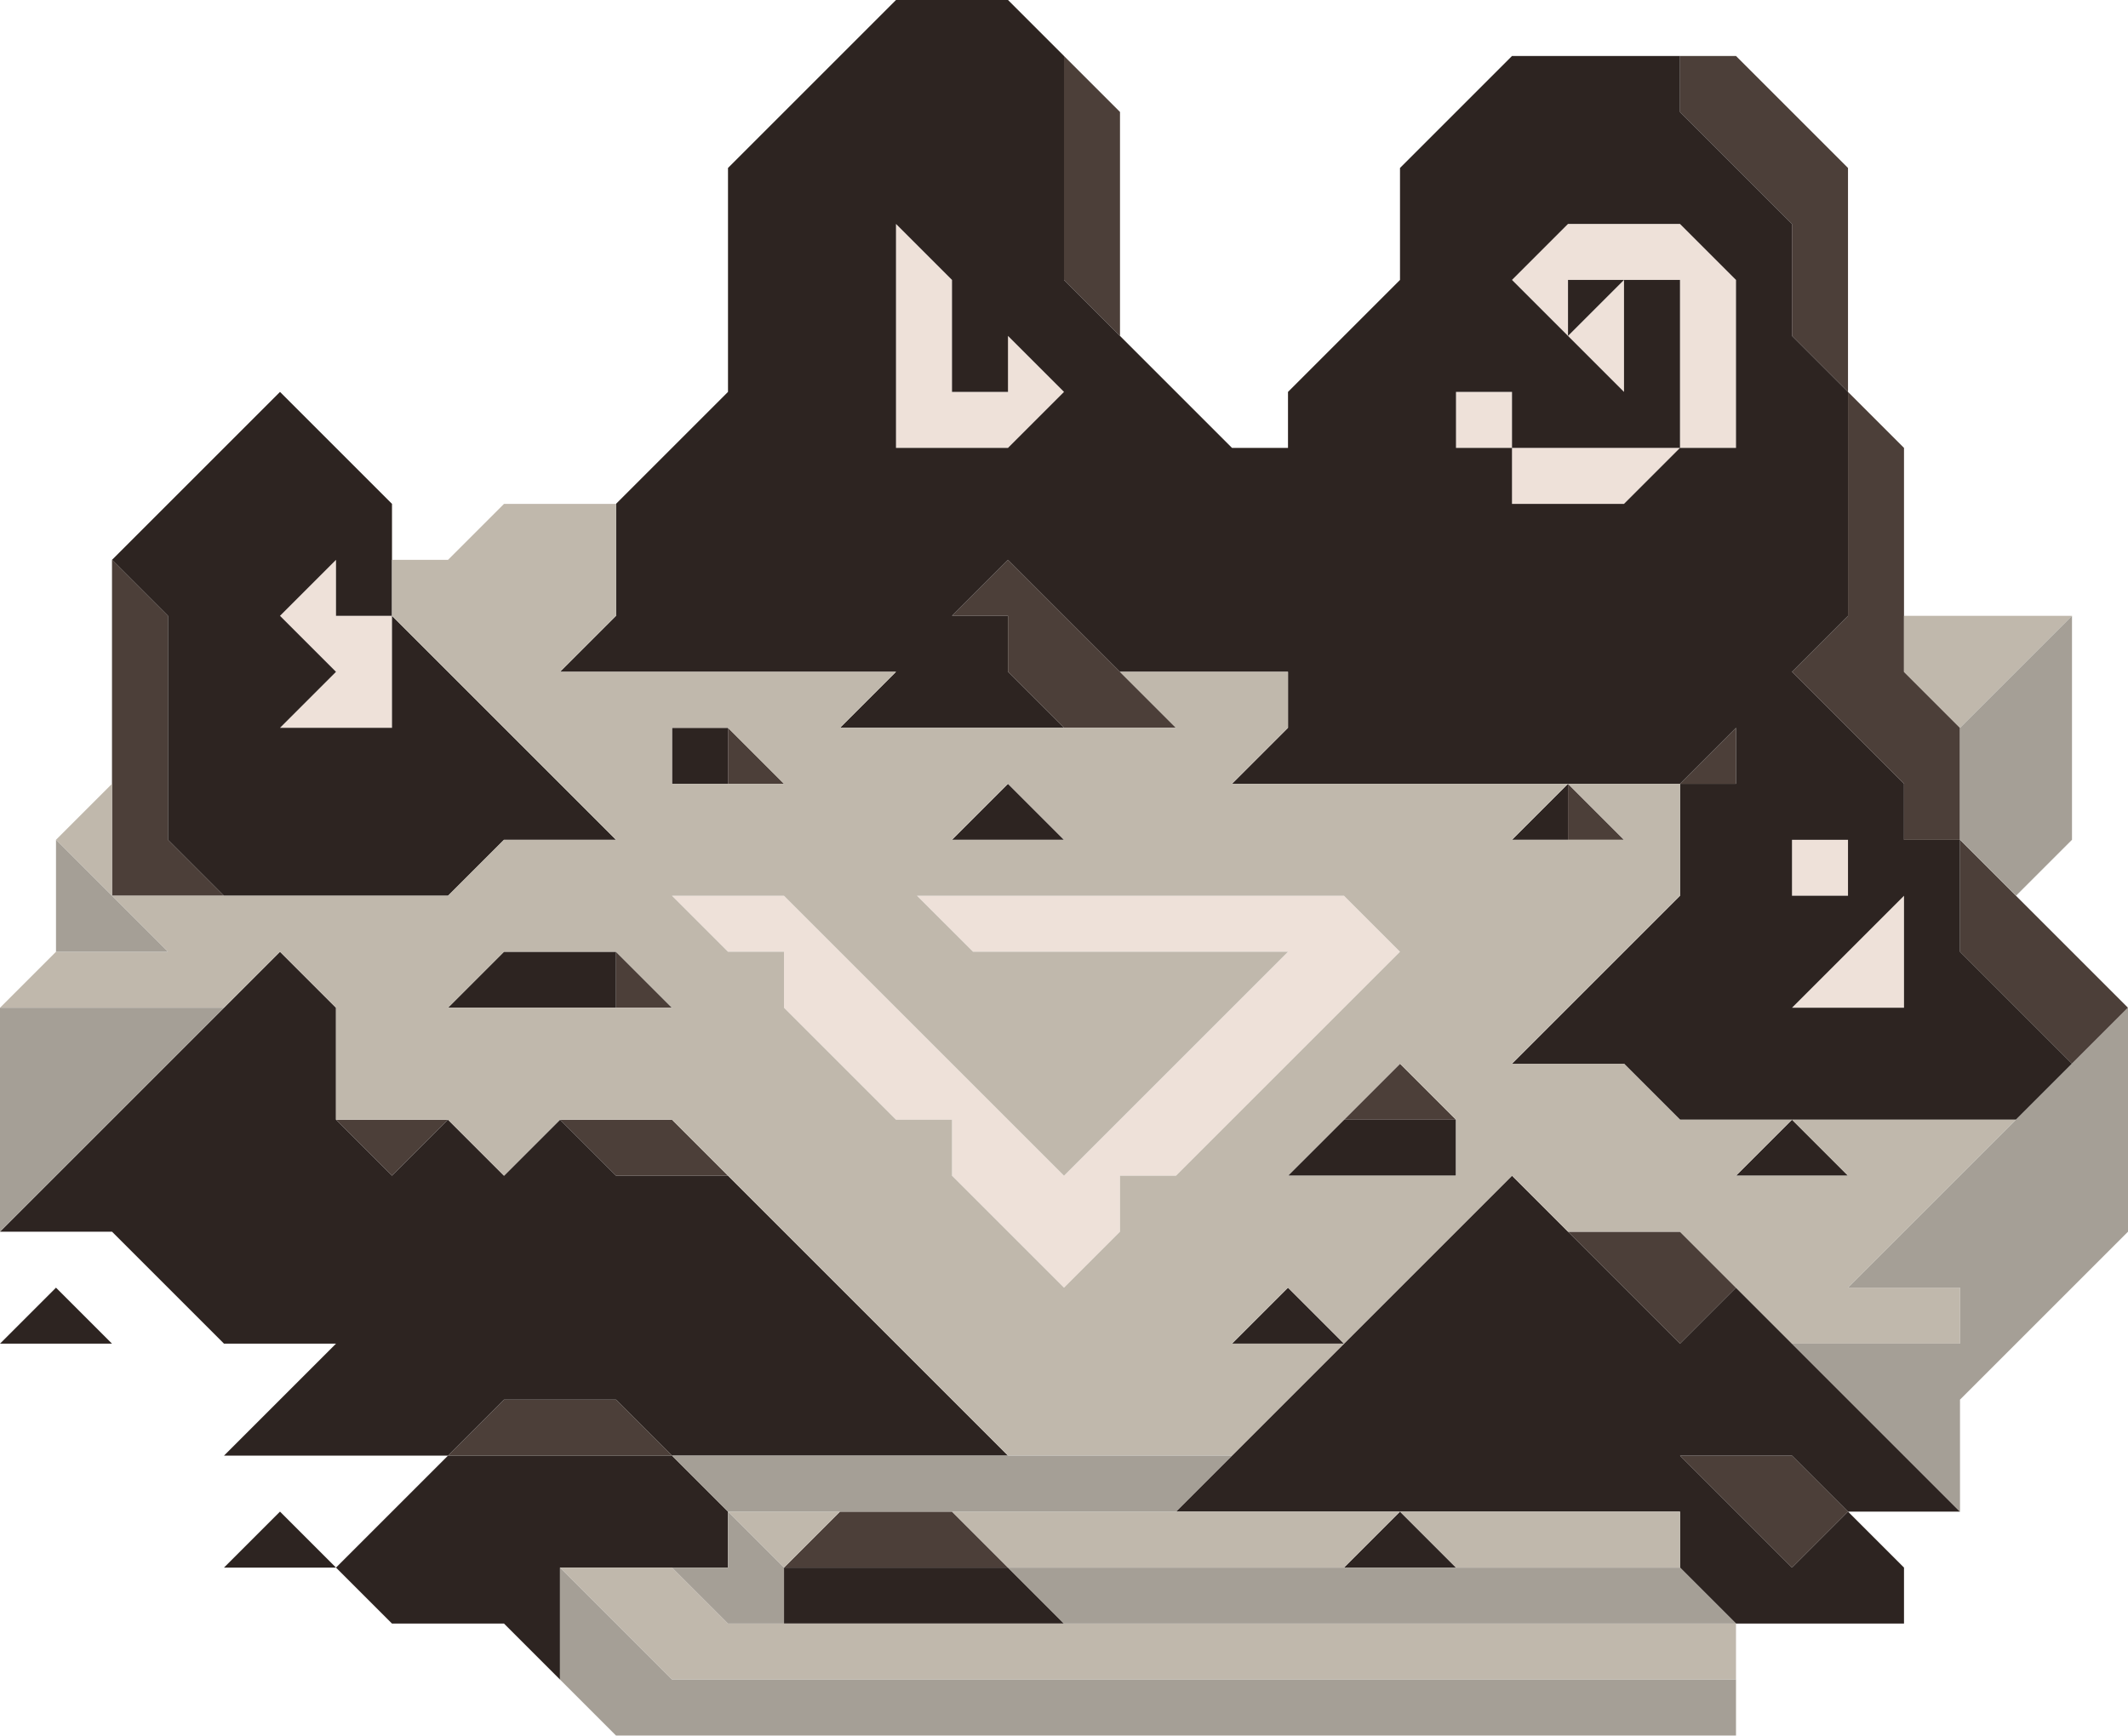
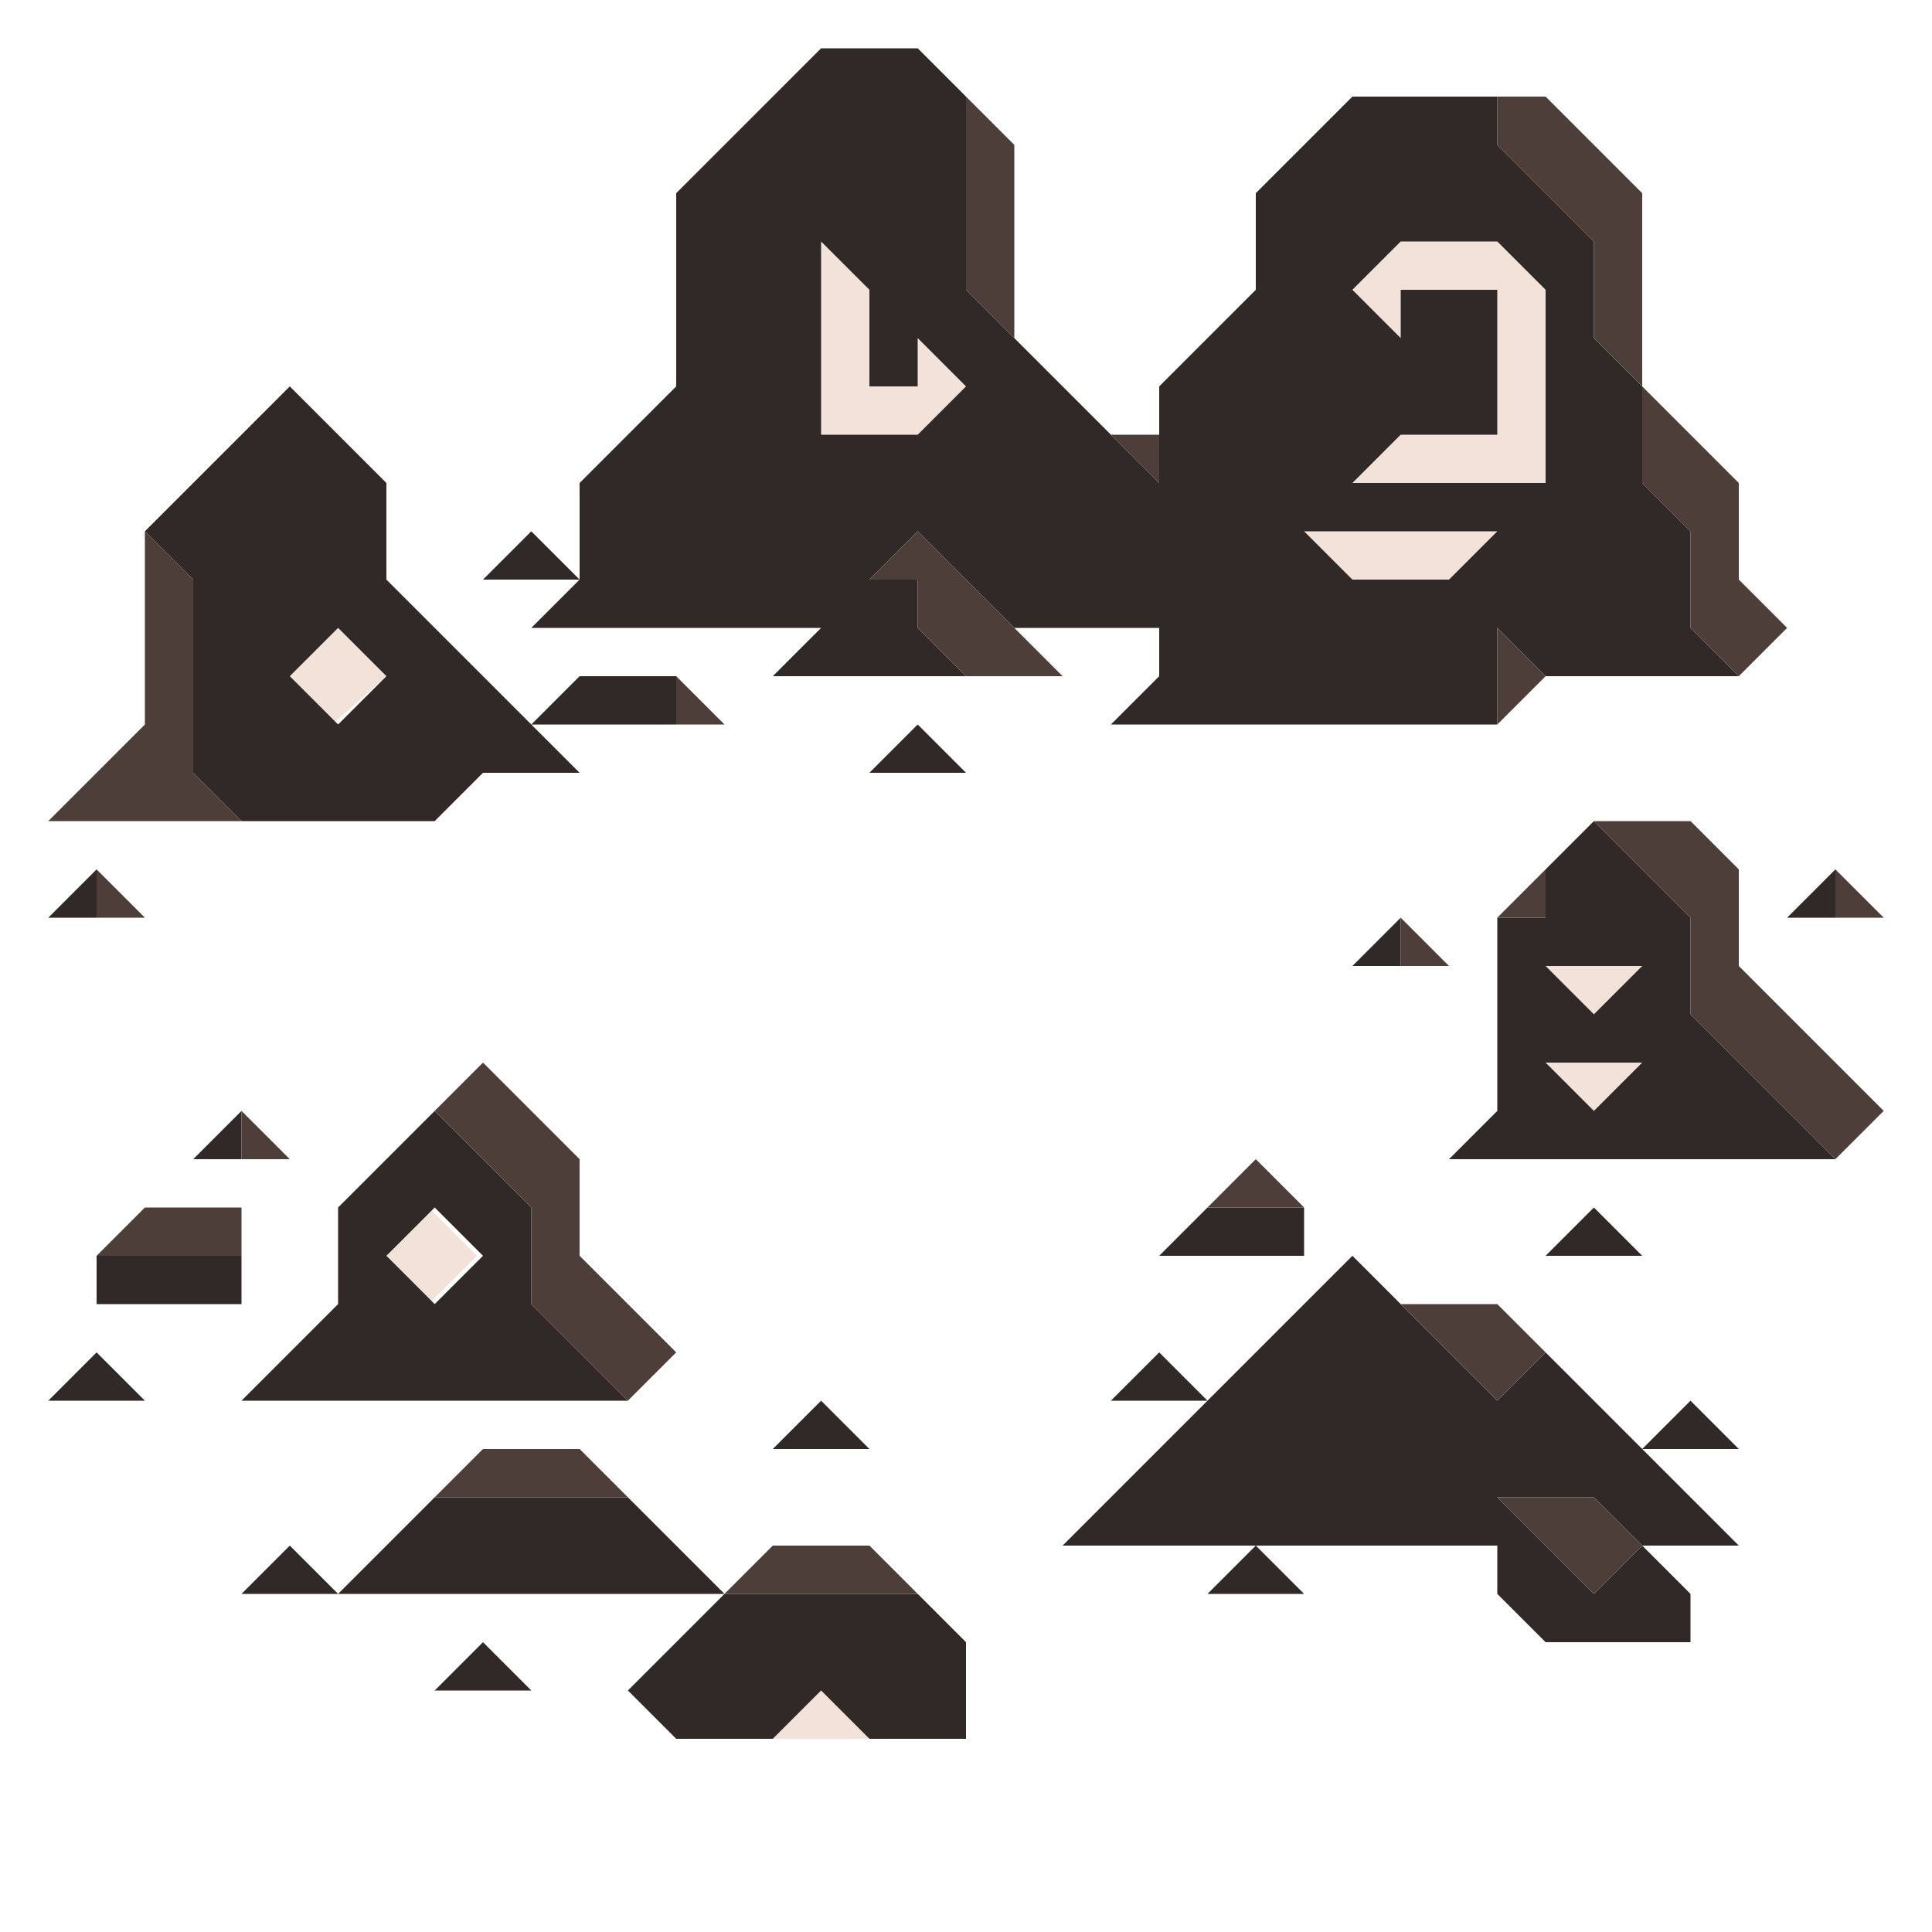
- <svg xmlns="http://www.w3.org/2000/svg" enable-background="new 0 0 60.8 49.6" viewBox="0 0 60.8 49.6">
-   <g fill="#eee1d9">
-     <path d="m52.8 27.2-1.6 1.6h3.2v-3.2z" />
-     <path d="m51.2 24h1.6v1.6h-1.6z" />
-     <path d="m46.4 6.4h-1.6l-1.6 1.6 1.6 1.6v-1.6h3.2v4.8h1.6v-4.8l-1.6-1.6z" />
-     <path d="m44.8 12.8h-1.6v1.6h3.2l1.6-1.6z" />
-     <path d="m46.4 11.2v-3.2l-1.6 1.6z" />
-     <path d="m41.6 11.2h1.6v1.6h-1.6z" />
-     <path d="m36.8 25.6h-10.6l1.6 1.6h9c-2 2-4.4 4.4-6.4 6.4-2.6-2.6-5.4-5.4-8-8h-3.2l1.6 1.6h1.6v1.6c.8.8 2.4 2.4 3.2 3.2h1.6v1.6l3.2 3.2 1.6-1.6v-1.6h1.6c2-2 4.4-4.4 6.4-6.4l-1.6-1.6z" />
-     <path d="m28.8 12.8 1.6-1.6-1.6-1.6v1.6h-1.6v-3.2l-1.6-1.6v6.4z" />
-     <path d="m9.6 16-1.6 1.6 1.6 1.6-1.6 1.6h3.2v-3.2h-1.6z" />
+ <svg xmlns="http://www.w3.org/2000/svg" enable-background="new 0 0 32 32" viewBox="0 0 32 32">
+   <g fill="#f2e2da">
+     <path d="m25.6 17.6.8.8.8-.8c-.4 0-1.2 0-1.6 0z" />
+     <path d="m26.4 16.8.8-.8c-.4 0-1.2 0-1.6 0z" />
+     <path d="m25.6 7.2c0-.7 0-1.7 0-2.4l-.8-.8c-.4 0-1.2 0-1.6 0l-.8.8.8.8v-.8h1.6v2.4c-.4 0-1.2 0-1.6 0l-.8.8h3.2z" />
+     <path d="m23.2 8.8c-.4 0-1.2 0-1.6 0l.8.8h1.6l.8-.8c-.4 0-1.2 0-1.6 0z" />
+     <path d="m15.2 6.4h-.8c0-.4 0-1.2 0-1.6l-.8-.8v3.2h1.6l.8-.8-.8-.8z" />
+     <path d="m12.8 28.8h1.6l-.8-.8z" />
+     <path d="m6.4 20.8.7-.8.8.8-.8.8z" />
+     <path d="m4.8 11.2.8-.8.8.8-.9.8z" />
  </g>
-   <g fill="#4c3f39">
-     <path d="m59.2 27.2c-.8-.8-2.4-2.4-3.2-3.2v3.2c.8.8 2.4 2.4 3.2 3.2l1.6-1.6z" />
-     <path d="m56 20.8-1.6-1.6v-6.4l-1.6-1.6v6.4l-1.6 1.6 3.2 3.2v1.6h1.6z" />
-     <path d="m52.8 8v-3.2c-.8-.8-2.4-2.4-3.2-3.2h-1.6v1.6c.8.8 2.4 2.4 3.2 3.2v3.2l1.6 1.6z" />
-     <path d="m49.6 41.6h-1.6l3.2 3.2 1.6-1.6-1.6-1.6z" />
-     <path d="m49.6 20.8-1.6 1.6h1.6z" />
-     <path d="m49.6 36.8-1.6-1.6h-3.2l3.2 3.2z" />
-     <path d="m44.8 22.4v1.6h1.6z" />
-     <path d="m38.4 32h3.2l-1.6-1.6z" />
-     <path d="m32 8v-4.8l-1.6-1.6v6.4l1.6 1.6z" />
-     <path d="m30.4 17.6-1.6-1.6-1.6 1.6h1.6v1.6l1.6 1.6h3.2c-.8-.8-2.4-2.4-3.2-3.2z" />
-     <path d="m25.6 43.2h-1.6l-1.6 1.6h6.4l-1.6-1.6z" />
-     <path d="m20.8 20.8v1.6h1.6z" />
-     <path d="m17.6 32h-1.6l1.6 1.6h3.2l-1.6-1.6z" />
-     <path d="m17.6 27.2v1.6h1.6z" />
-     <path d="m16 40h-1.6l-1.6 1.6h6.4l-1.6-1.6z" />
-     <path d="m11.2 32h-1.6l1.6 1.6 1.6-1.6z" />
-     <path d="m4.8 22.4v-4.8l-1.6-1.6v9.6h3.2l-1.6-1.6z" />
+   <g fill="#302927">
+     <path d="m29.6 15.2h.8v-.8z" />
+     <path d="m28.8 17.6-.8-.8c0-.4 0-1.2 0-1.6-.4-.4-1.2-1.2-1.6-1.6l-.8.8v.8h-.8v3.2l-.8.8h6.4c-.4-.4-1.2-1.2-1.6-1.6zm-2.4-1.6h.8l-.8.8-.8-.8zm-.8 1.6h1.6l-.8.8z" />
+     <path d="m28.8 24-.8-.8-.8.8z" />
+     <path d="m27.2 20.8-.8-.8-.8.8z" />
+     <path d="m25.6 22.4-.8.8c-.7-.7-1.7-1.7-2.4-2.4-1.6 1.6-3.2 3.2-4.8 4.8h7.2v.8l.8.8h2.4v-.8l-.8-.8-.8.8c-.4-.4-1.2-1.2-1.6-1.6h1.6l.8.8h1.6c-1-1-2.2-2.2-3.2-3.2z" />
+     <path d="m23.2 16v-.8l-.8.8z" />
+     <path d="m20.8 26.4h.8l-.8-.8-.8.8z" />
+     <path d="m20 20-.8.8h2.4v-.8c-.4 0-1.2 0-1.6 0z" />
+     <path d="m18.4 23.2h1.6l-.8-.8z" />
+     <path d="m18.4 10.4h.8v.8l-.8.8h6.4c0-.4 0-1.2 0-1.6l.8.8h3.2l-.8-.8c0-.4 0-1.2 0-1.6l-.8-.8c0-.4 0-1.2 0-1.6l-.8-.8c0-.4 0-1.2 0-1.6-.4-.4-1.2-1.2-1.6-1.6v-.8c-.7 0-1.7 0-2.4 0-.4.4-1.2 1.2-1.6 1.6v1.6c-.4.4-1.2 1.2-1.6 1.6v1.6c-1-1-2.2-2.2-3.2-3.2 0-1 0-2.2 0-3.2l-.8-.8c-.4 0-1.2 0-1.6 0-.7.7-1.7 1.7-2.4 2.4v3.2c-.4.4-1.2 1.2-1.6 1.6v1.6l-.8.8h4.8l-.8.8h3.2l-.8-.8v-.8h-.8l.8-.8c.4.4 1.2 1.2 1.6 1.6zm4.8-.8h-.8l-.8-.8h3.2l-.8.8zm2.4-4.8v3.2c-1 0-2.2 0-3.2 0l.8-.8h1.6c0-.7 0-1.7 0-2.4-.4 0-1.2 0-1.6 0v.8l-.8-.8.8-.8h1.6zm-9.6 1.6-.8.8c-.4 0-1.2 0-1.6 0 0-1 0-2.2 0-3.2l.8.8v1.6h.8v-.8z" />
+     <path d="m14.4 12.8h1.6l-.8-.8z" />
+     <path d="m14.4 26.4c-.7 0-1.7 0-2.4 0-.4.4-1.2 1.2-1.6 1.6l.8.8h1.6l.8-.8.8.8h1.6c0-.4 0-1.2 0-1.6l-.8-.8z" />
+     <path d="m14.4 24-.8-.8-.8.8z" />
+     <path d="m10.4 24.8c-1 0-2.2 0-3.2 0-.4.4-1.2 1.2-1.6 1.6h6.4c-.4-.4-1.2-1.2-1.6-1.6z" />
+     <path d="m10.4 12h.8v-.8c-.4 0-1.2 0-1.6 0l-.8.8z" />
+     <path d="m8 9.6h1.6l-.8-.8z" />
+     <path d="m7.2 28h1.6l-.8-.8z" />
+     <path d="m4 26.4h1.6l-.8-.8z" />
+     <path d="m4.8 23.2h5.6c-.4-.4-1.2-1.2-1.6-1.6 0-.4 0-1.2 0-1.6-.4-.4-1.2-1.2-1.6-1.6-.4.4-1.2 1.2-1.6 1.6v1.6c-.4.4-1.2 1.2-1.6 1.6zm2.4-3.2.8.8-.8.8-.8-.8z" />
+     <path d="m4 20.8c-.7 0-1.7 0-2.4 0v.8h2.4z" />
+     <path d="m4 19.2v-.8l-.8.8z" />
+     <path d="m3.2 10.4v2.4l.8.8h3.2l.8-.8h1.6c-1-1-2.2-2.2-3.2-3.2 0-.4 0-1.2 0-1.6-.4-.4-1.2-1.2-1.6-1.6-.7.7-1.7 1.7-2.4 2.4l.8.8zm3.2.8-.8.8-.8-.8.8-.8z" />
+     <path d="m.8 23.2h1.6l-.8-.8z" />
+     <path d="m1.6 14.4-.8.8h.8z" />
  </g>
-   <g fill="#2d2421">
-     <path d="m57.6 28.8-1.6-1.6v-3.2h-1.6v-1.6l-3.2-3.2 1.6-1.6v-6.4l-1.6-1.6v-3.2c-.8-.8-2.4-2.4-3.2-3.2v-1.6h-4.8c-.8.8-2.4 2.4-3.2 3.2v3.2l-3.2 3.2v1.6h-1.6l-4.8-4.8v-6.4l-1.6-1.6h-3.2c-1.4 1.4-3.4 3.4-4.8 4.8v6.4c-.8.8-2.4 2.4-3.2 3.2v3.2l-1.6 1.6h9.6l-1.6 1.6h6.4l-1.6-1.6v-1.6h-1.6l1.6-1.6c.8.8 2.4 2.4 3.2 3.2h4.8v1.6l-1.6 1.6h12.8l1.6-1.6v1.6h-1.6v3.2c-1.4 1.4-3.4 3.4-4.8 4.8h3.2l1.6 1.6h9.6l1.6-1.6zm-8-20.8v4.8h-1.6l-1.6 1.6h-3.2v-1.6h-1.6v-1.6h1.6v1.6h4.8v-4.8h-1.6v3.2l-3.2-3.2 1.6-1.6h3.2zm-19.2 3.2-1.6 1.6h-3.2v-6.4l1.6 1.6v3.2h1.6v-1.6zm24 16v1.6h-3.2l3.2-3.2zm-1.6-1.6h-1.6v-1.6h1.6z" />
-     <path d="m52.8 40c-.8-.8-2.4-2.4-3.2-3.2l-1.6 1.6c-1.4-1.4-3.4-3.4-4.8-4.8-3.1 3.1-6.5 6.5-9.6 9.6h14.4v1.6l1.6 1.6h4.8v-1.6l-1.6-1.6-1.6 1.6-3.2-3.2h3.2l1.6 1.6h3.2c-.8-.8-2.4-2.4-3.2-3.2z" />
-     <path d="m51.2 33.6h1.6l-1.6-1.6-1.6 1.6z" />
-     <path d="m44.8 9.6 1.6-1.6h-1.6z" />
-     <path d="m44.8 24v-1.6l-1.6 1.6z" />
-     <path d="m40 44.8h1.6l-1.6-1.6-1.6 1.6z" />
-     <path d="m40 33.6h1.6v-1.6h-3.2l-1.6 1.6z" />
-     <path d="m35.2 38.4h3.2l-1.6-1.6z" />
-     <path d="m27.2 24h3.2l-1.6-1.6z" />
-     <path d="m27.2 44.8h-4.8v1.6h8l-1.6-1.6z" />
-     <path d="m22.4 41.6h6.4l-8-8h-3.2l-1.6-1.6-1.6 1.6-1.6-1.6-1.6 1.6-1.6-1.6v-3.2l-1.6-1.6c-2.6 2.6-5.4 5.4-8 8h3.2l3.2 3.2h3.2c-.8.8-2.4 2.4-3.2 3.2h6.4l1.6-1.6h3.2l1.6 1.6z" />
-     <path d="m19.2 20.8h1.6v1.6h-1.6z" />
-     <path d="m16 41.6h-3.2c-.8.8-2.4 2.4-3.2 3.2l1.6 1.6h3.2l1.6 1.6v-3.2h4.8v-1.6l-1.6-1.6z" />
-     <path d="m14.4 27.2-1.6 1.6h4.8v-1.6z" />
-     <path d="m6.4 44.8h3.2l-1.6-1.6z" />
-     <path d="m4.8 19.2v4.8l1.6 1.6h6.4l1.6-1.6h3.2c-2-2-4.4-4.4-6.4-6.4v3.2h-3.2l1.6-1.6-1.6-1.6 1.6-1.6v1.6h1.6v-3.2c-.8-.8-2.4-2.4-3.2-3.2l-4.8 4.8 1.6 1.6z" />
-     <path d="m0 38.4h3.2l-1.6-1.6z" />
-   </g>
-   <g fill="#c0b8ac">
-     <path d="m57.6 17.6h-3.2v1.6l1.6 1.6c.8-.8 2.4-2.4 3.2-3.2z" />
-     <path d="m54.4 32h-3.2l1.6 1.6h-3.2l1.6-1.6h-3.2l-1.6-1.6h-3.2l4.8-4.8v-3.2h-3.2l1.6 1.6h-3.2l1.6-1.6h-9.6l1.6-1.6v-1.6h-4.8l1.6 1.6h-9.6l1.6-1.6h-9.6l1.6-1.6v-3.2h-3.2l-1.6 1.6h-1.6v1.6l6.4 6.4h-3.2l-1.6 1.6h-9.6l1.6 1.6h-3.2l-1.6 1.6h6.4l1.6-1.6 1.6 1.6v3.2h3.2l1.6 1.6 1.6-1.6h3.2c3.1 3.1 6.5 6.5 9.6 9.6h6.4l3.2-3.2h-3.2l1.6-1.6 1.6 1.6 4.8-4.8 1.6 1.6h3.2l3.2 3.2h4.8v-1.6h-3.2l4.8-4.8zm-24-8h-3.2l1.6-1.6zm-11.2-3.2h1.6l1.6 1.6h-3.2zm1.6 4.8h1.6l8 8 6.4-6.4h-9l-1.6-1.6h12.2l1.6 1.6c-2 2-4.4 4.4-6.4 6.4h-1.6v1.6l-1.6 1.6c-.8-.8-2.4-2.4-3.2-3.2v-1.6h-1.6c-.8-.8-2.4-2.4-3.2-3.2v-1.6h-1.6l-1.6-1.6zm-4.8 1.6h1.6l1.6 1.6h-6.4l1.6-1.6zm25.6 6.4h-4.8l3.2-3.2 1.6 1.6z" />
-     <path d="m46.4 46.4h-25.6l-1.6-1.6h-3.2l3.2 3.2h30.4v-1.6z" />
-     <path d="m43.2 44.8h4.8v-1.6h-8l1.6 1.6z" />
-     <path d="m30.4 44.8h8l1.6-1.6h-12.8l1.6 1.6z" />
-     <path d="m24 43.2h-3.2l1.6 1.6z" />
-     <path d="m3.2 22.4-1.6 1.6 1.6 1.6z" />
-   </g>
-   <g fill="#a59f96">
-     <path d="m59.2 30.4c-2 2-4.4 4.4-6.4 6.4h3.2v1.6h-4.8l4.8 4.8v-3.2l4.8-4.8v-6.4z" />
-     <path d="m59.2 24v-6.4c-.8.8-2.4 2.4-3.2 3.2v3.2l1.6 1.6z" />
-     <path d="m46.4 44.8h-17.6l1.6 1.6h19.2l-1.6-1.6z" />
-     <path d="m46.4 48h-27.2l-3.2-3.2v3.2l1.6 1.6h32v-1.6z" />
-     <path d="m24 43.2h9.6l1.6-1.6h-16l1.6 1.6z" />
-     <path d="m19.2 44.8 1.6 1.6h1.6v-1.6l-1.6-1.6v1.6z" />
-     <path d="m3.2 28.8h-3.2v6.4l6.4-6.4z" />
-     <path d="m4.8 27.2c-.8-.8-2.4-2.4-3.2-3.2v3.2z" />
+   <g fill="#4d3e39">
+     <path d="m30.4 14.4v.8h.8z" />
+     <path d="m29.6 16.8-.8-.8c0-.4 0-1.2 0-1.6l-.8-.8c-.4 0-1.2 0-1.6 0 .4.4 1.2 1.2 1.6 1.6v1.6l2.4 2.4.8-.8c-.4-.4-1.2-1.2-1.6-1.6z" />
+     <path d="m27.2 8 .8.8v1.6l.8.8.8-.8-.8-.8c0-.4 0-1.2 0-1.6-.4-.4-1.2-1.2-1.6-1.6z" />
+     <path d="m26.4 4v1.6l.8.8c0-1 0-2.2 0-3.2-.4-.4-1.2-1.2-1.6-1.6h-.8v.8c.4.4 1.2 1.2 1.6 1.6z" />
+     <path d="m25.6 24.8h-.8l1.6 1.6.8-.8-.8-.8z" />
+     <path d="m25.6 14.4-.8.8h.8z" />
+     <path d="m25.6 22.4-.8-.8c-.4 0-1.2 0-1.6 0l1.6 1.6z" />
+     <path d="m24.8 10.4v1.6l.8-.8z" />
+     <path d="m23.2 15.2v.8h.8z" />
+     <path d="m20 20h1.6l-.8-.8z" />
+     <path d="m19.2 8v-.8h-.8z" />
+     <path d="m16.8 4.8c0-.7 0-1.7 0-2.4l-.8-.8v3.2l.8.8z" />
+     <path d="m16 9.6-.8-.8-.8.8h.8v.8l.8.8h1.6c-.4-.4-1.2-1.2-1.6-1.6z" />
+     <path d="m13.6 25.6h-.8l-.8.8h3.2l-.8-.8z" />
+     <path d="m11.2 11.2v.8h.8z" />
+     <path d="m9.6 20.8c0-.4 0-1.2 0-1.6-.4-.4-1.2-1.2-1.6-1.6l-.8.8c.4.4 1.2 1.2 1.6 1.6v1.6l1.6 1.6.8-.8c-.4-.4-1.2-1.2-1.6-1.6z" />
+     <path d="m8.8 24h-.8l-.8.8h3.2l-.8-.8z" />
+     <path d="m4 19.2h.8l-.8-.8z" />
+     <path d="m2.4 20-.8.8h2.4v-.8c-.4 0-1.2 0-1.6 0z" />
+     <path d="m2.4 13.6h1.6l-.8-.8c0-1 0-2.2 0-3.2l-.8-.8v3.2c-.4.4-1.2 1.2-1.6 1.6z" />
+     <path d="m1.6 15.2h.8l-.8-.8z" />
  </g>
</svg>
